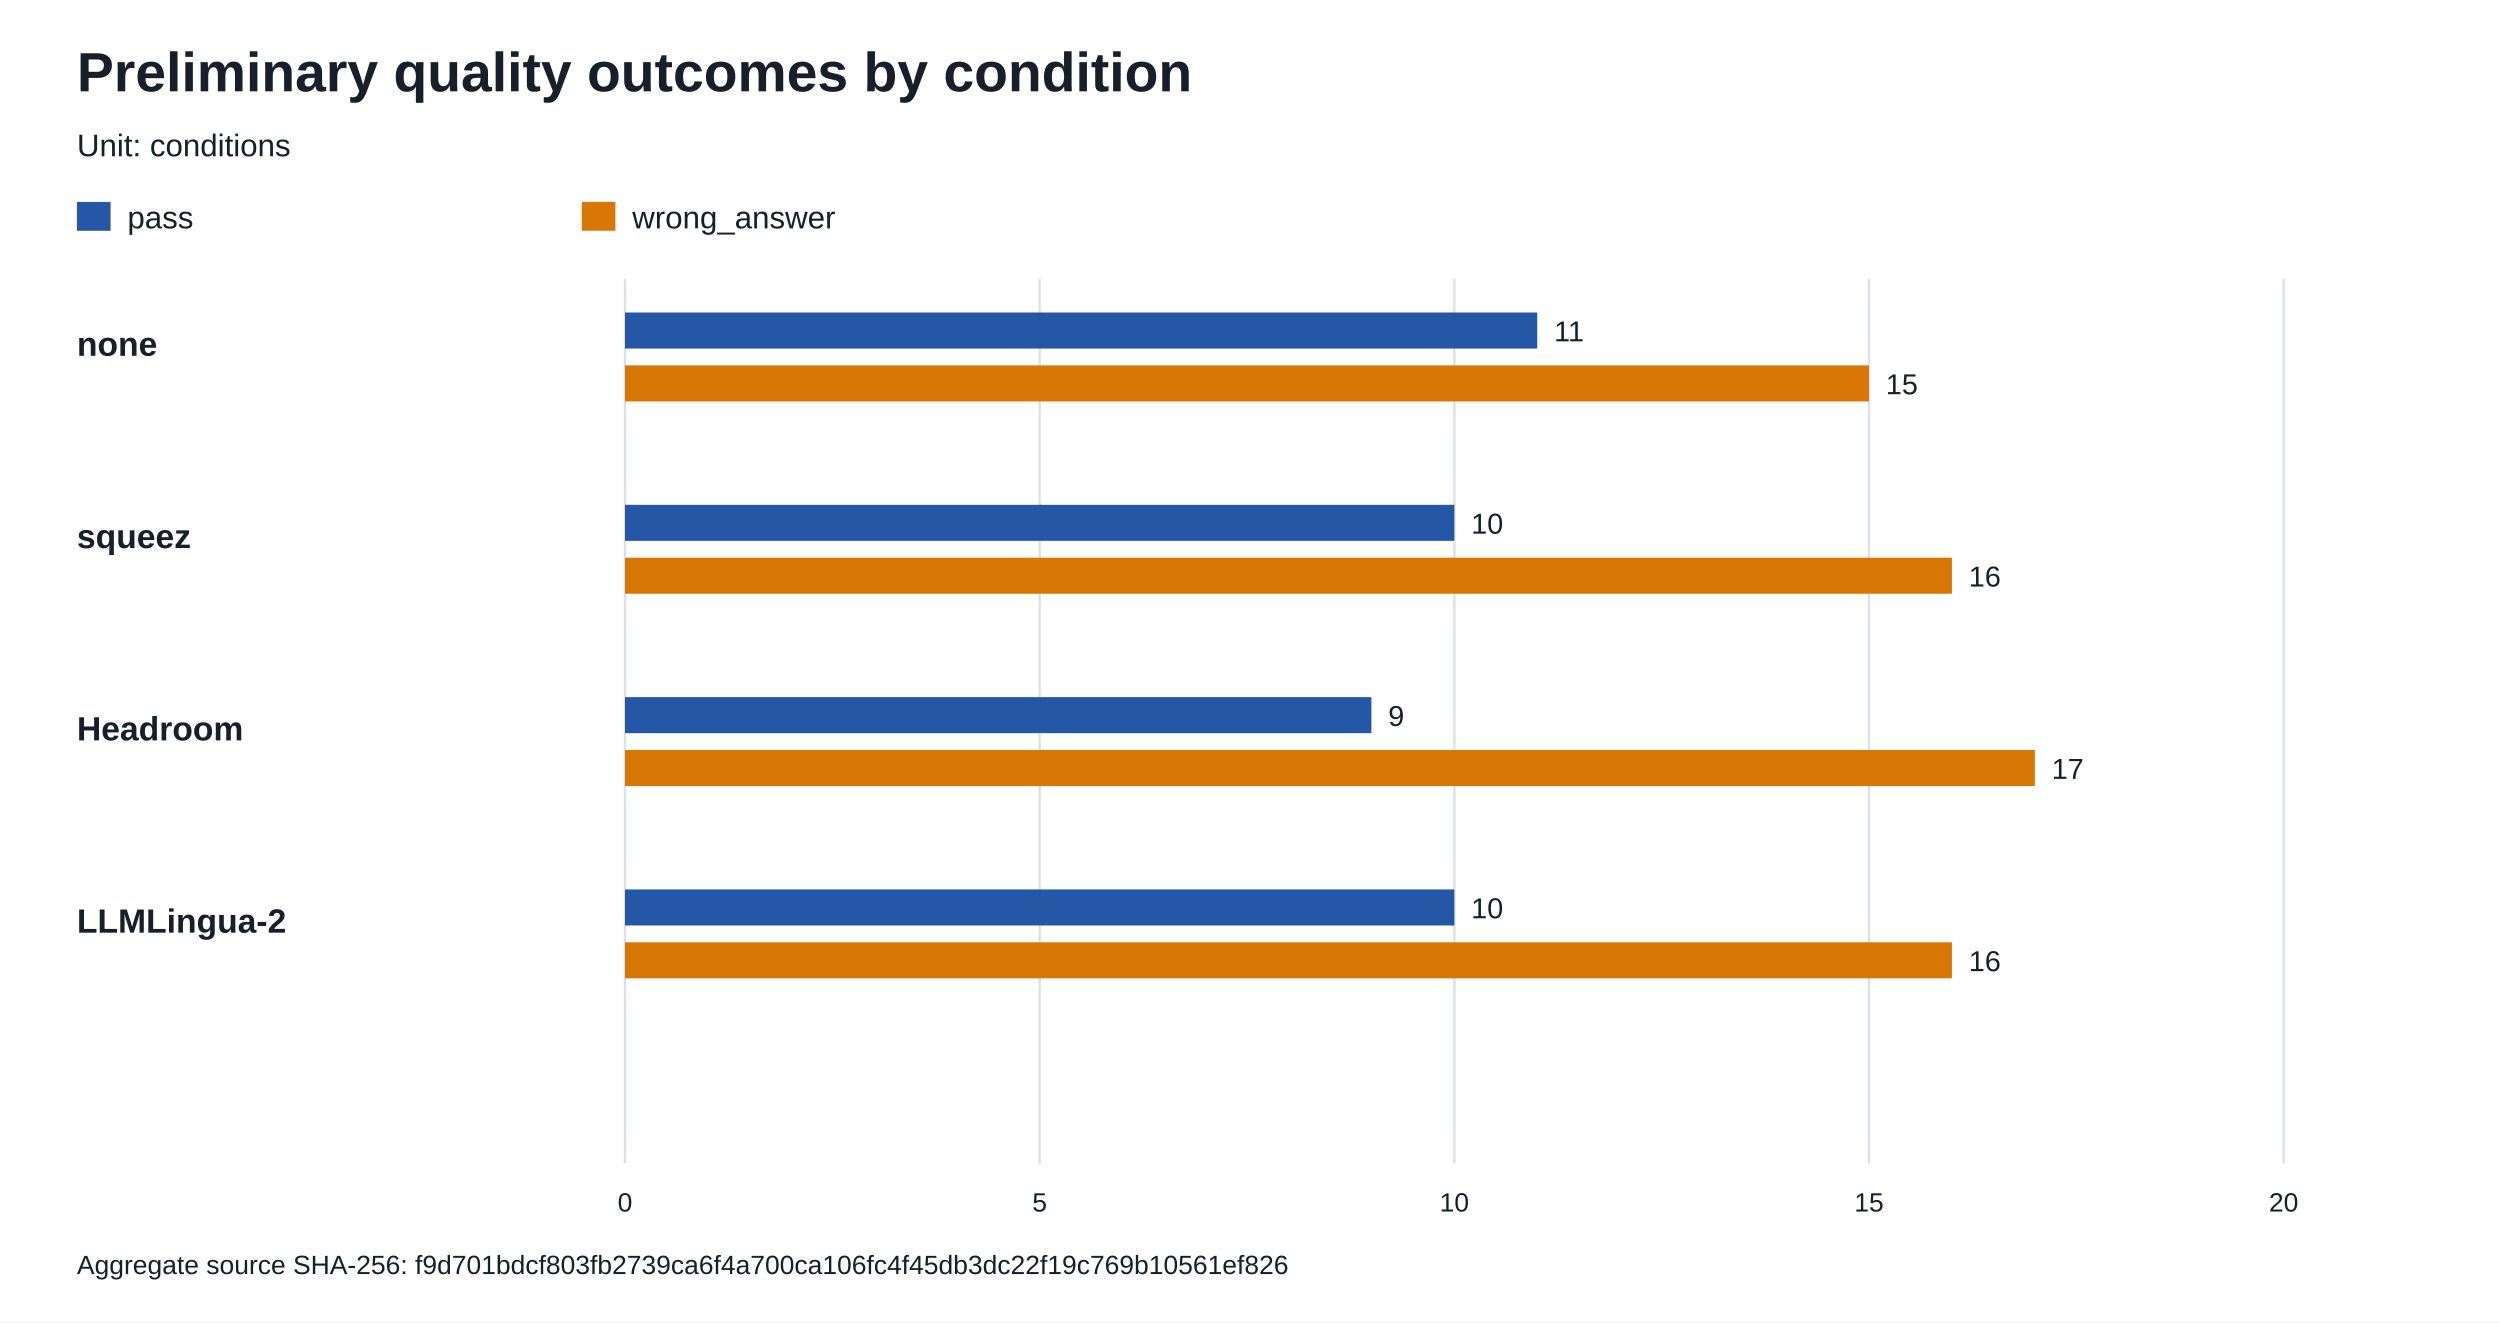
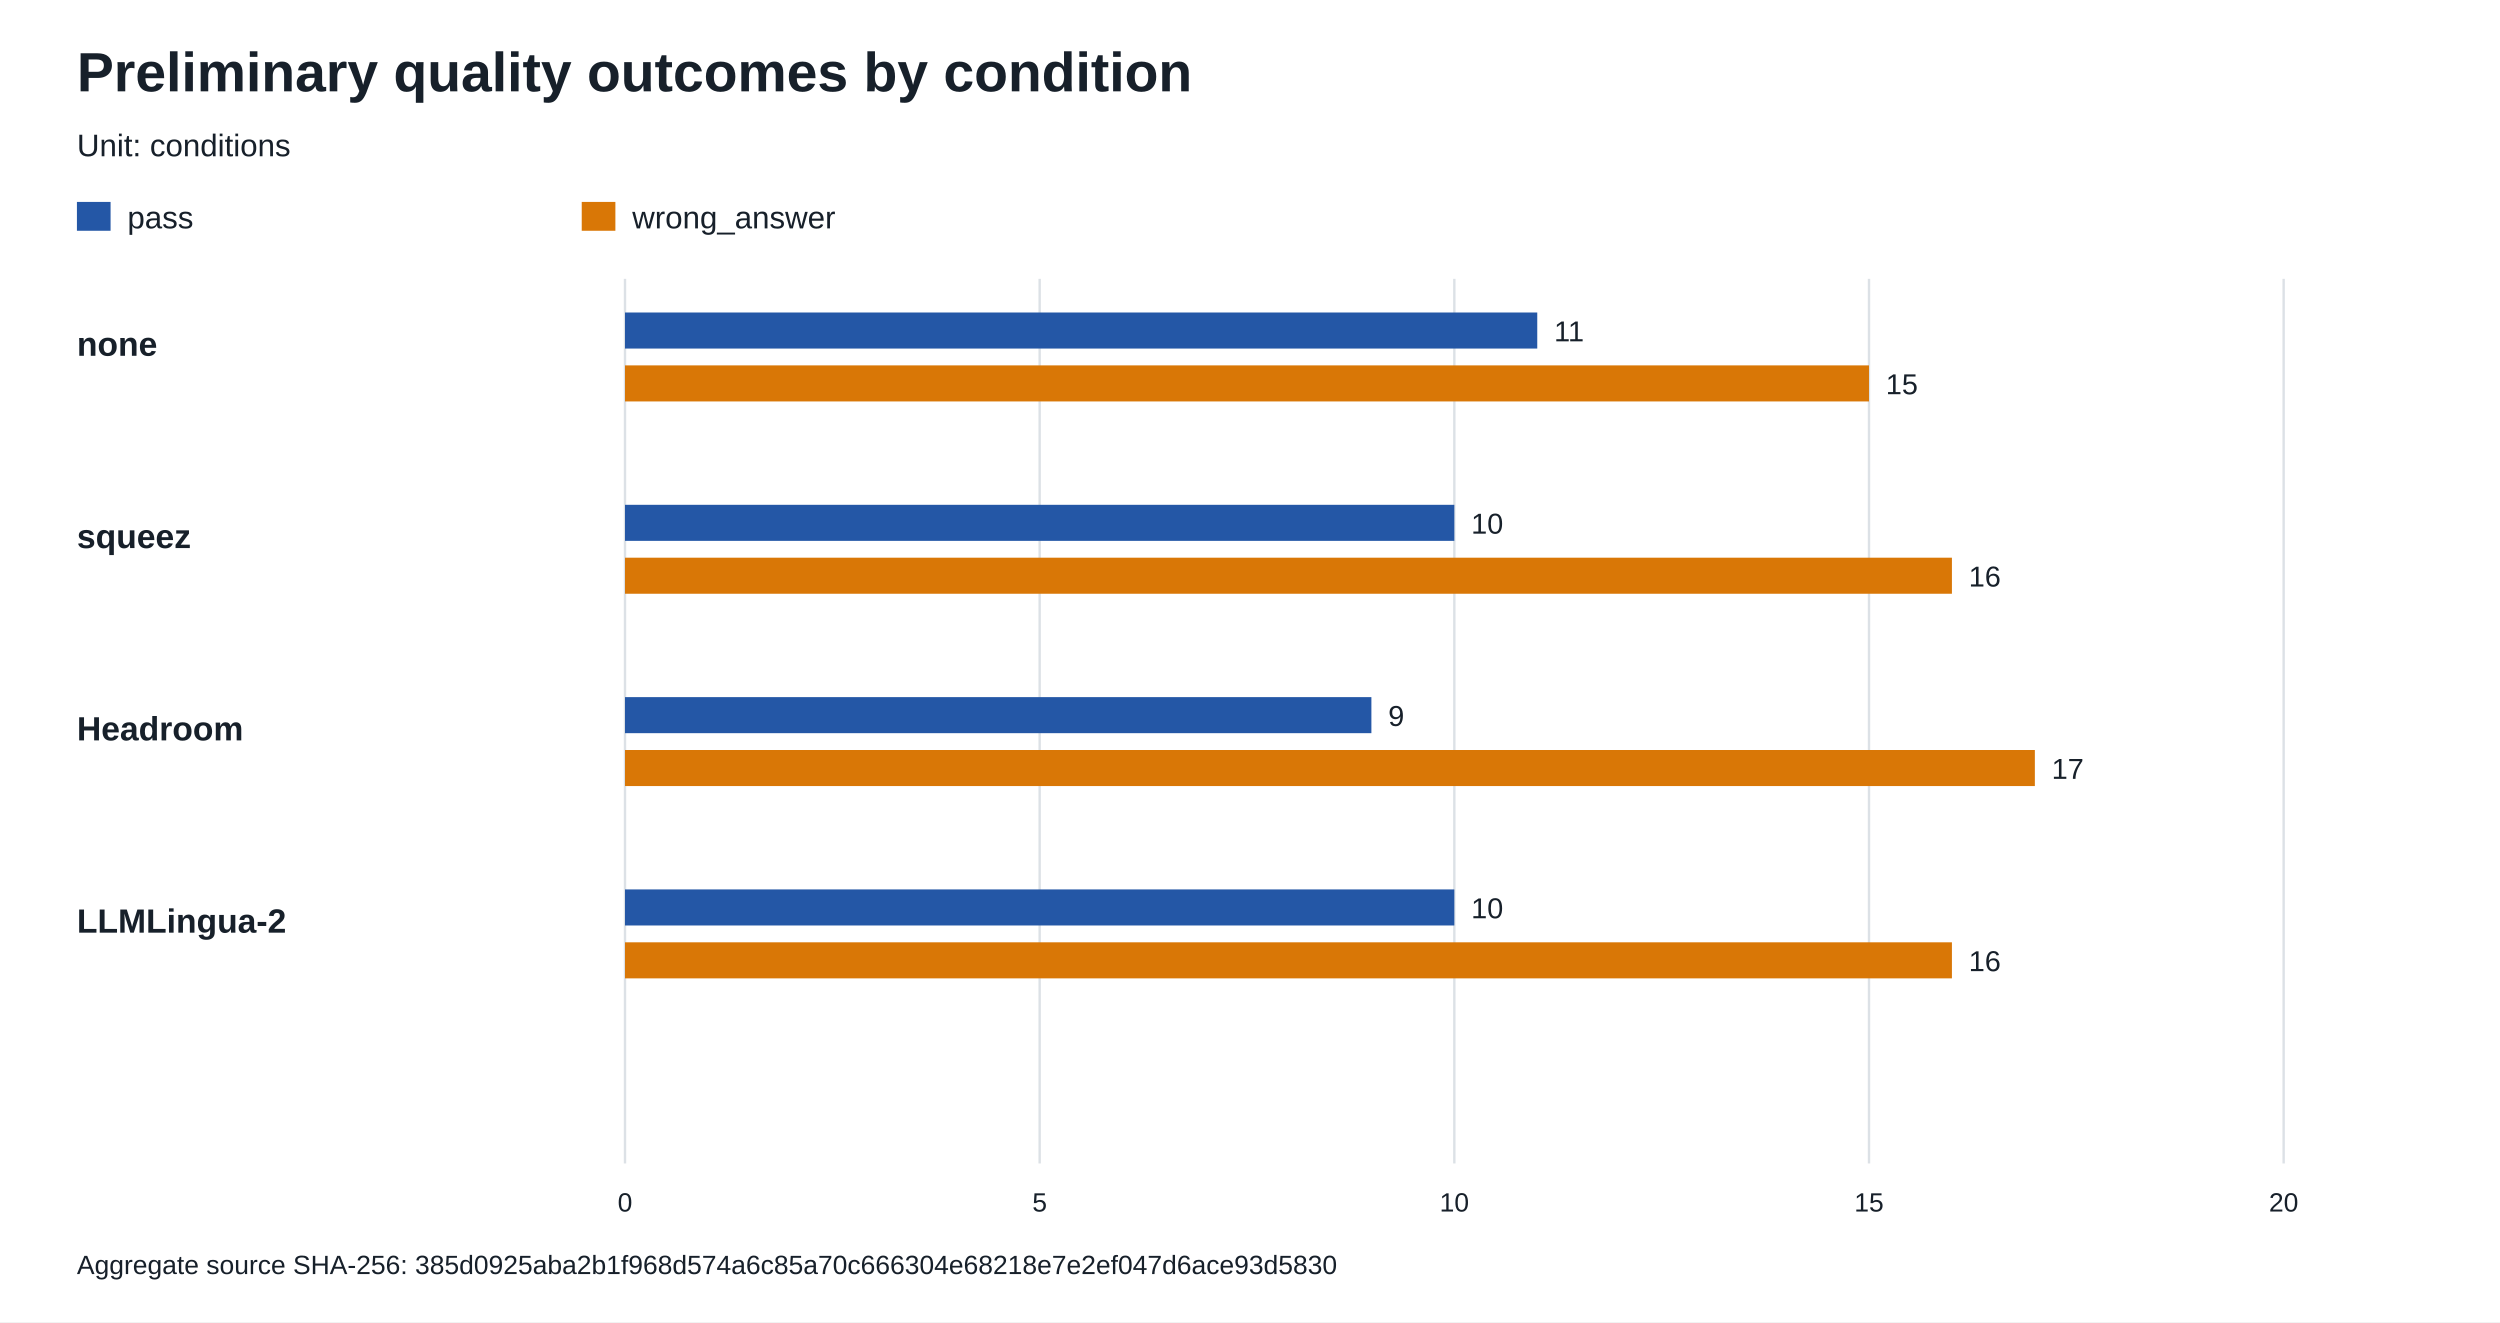
<svg xmlns="http://www.w3.org/2000/svg" width="1040" height="550" viewBox="0 0 1040 550" role="img" aria-labelledby="title desc">
  <rect width="100%" height="100%" fill="#ffffff" />
  <g font-family="Arial, sans-serif" font-variant-numeric="tabular-nums" fill="#17202a">
    <text x="32" y="38" font-size="23" font-weight="600">Preliminary quality outcomes by condition</text>
    <text x="32" y="65" font-size="13">Unit: conditions</text>
    <rect x="32" y="84" width="14" height="12" fill="#2457a6" />
    <text x="53" y="95" font-size="13">pass</text>
    <rect x="242" y="84" width="14" height="12" fill="#d97706" />
    <text x="263" y="95" font-size="13">wrong_answer</text>
    <path d="M260.00,116 V484" stroke="#dce1e6" />
    <text x="260.00" y="504" text-anchor="middle" font-size="11">0</text>
    <path d="M432.50,116 V484" stroke="#dce1e6" />
    <text x="432.50" y="504" text-anchor="middle" font-size="11">5</text>
    <path d="M605.00,116 V484" stroke="#dce1e6" />
    <text x="605.00" y="504" text-anchor="middle" font-size="11">10</text>
    <path d="M777.50,116 V484" stroke="#dce1e6" />
    <text x="777.50" y="504" text-anchor="middle" font-size="11">15</text>
    <path d="M950.00,116 V484" stroke="#dce1e6" />
    <text x="950.00" y="504" text-anchor="middle" font-size="11">20</text>
    <text x="32" y="148" font-size="14" font-weight="600">none</text>
    <rect x="260" y="130" width="379.500" height="15" fill="#2457a6" />
    <text x="646.500" y="142" font-size="12">11</text>
    <rect x="260" y="152" width="517.500" height="15" fill="#d97706" />
    <text x="784.500" y="164" font-size="12">15</text>
    <text x="32" y="228" font-size="14" font-weight="600">squeez</text>
    <rect x="260" y="210" width="345.000" height="15" fill="#2457a6" />
    <text x="612.000" y="222" font-size="12">10</text>
    <rect x="260" y="232" width="552.000" height="15" fill="#d97706" />
    <text x="819.000" y="244" font-size="12">16</text>
    <text x="32" y="308" font-size="14" font-weight="600">Headroom</text>
    <rect x="260" y="290" width="310.500" height="15" fill="#2457a6" />
    <text x="577.500" y="302" font-size="12">9</text>
    <rect x="260" y="312" width="586.500" height="15" fill="#d97706" />
    <text x="853.500" y="324" font-size="12">17</text>
    <text x="32" y="388" font-size="14" font-weight="600">LLMLingua-2</text>
    <rect x="260" y="370" width="345.000" height="15" fill="#2457a6" />
    <text x="612.000" y="382" font-size="12">10</text>
    <rect x="260" y="392" width="552.000" height="15" fill="#d97706" />
    <text x="819.000" y="404" font-size="12">16</text>
-     <text x="32" y="530" font-size="11">Aggregate source SHA-256: f9d701bdcf803fb2739ca6f4a700ca106fc4f45db3dc22f19c769b10561ef826</text>
+     <text x="32" y="530" font-size="11">Aggregate source SHA-256: 385d0925aba2b1f968d574a6c85a70c666304e68218e7e2ef047d6ace93d5830</text>
  </g>
</svg>
